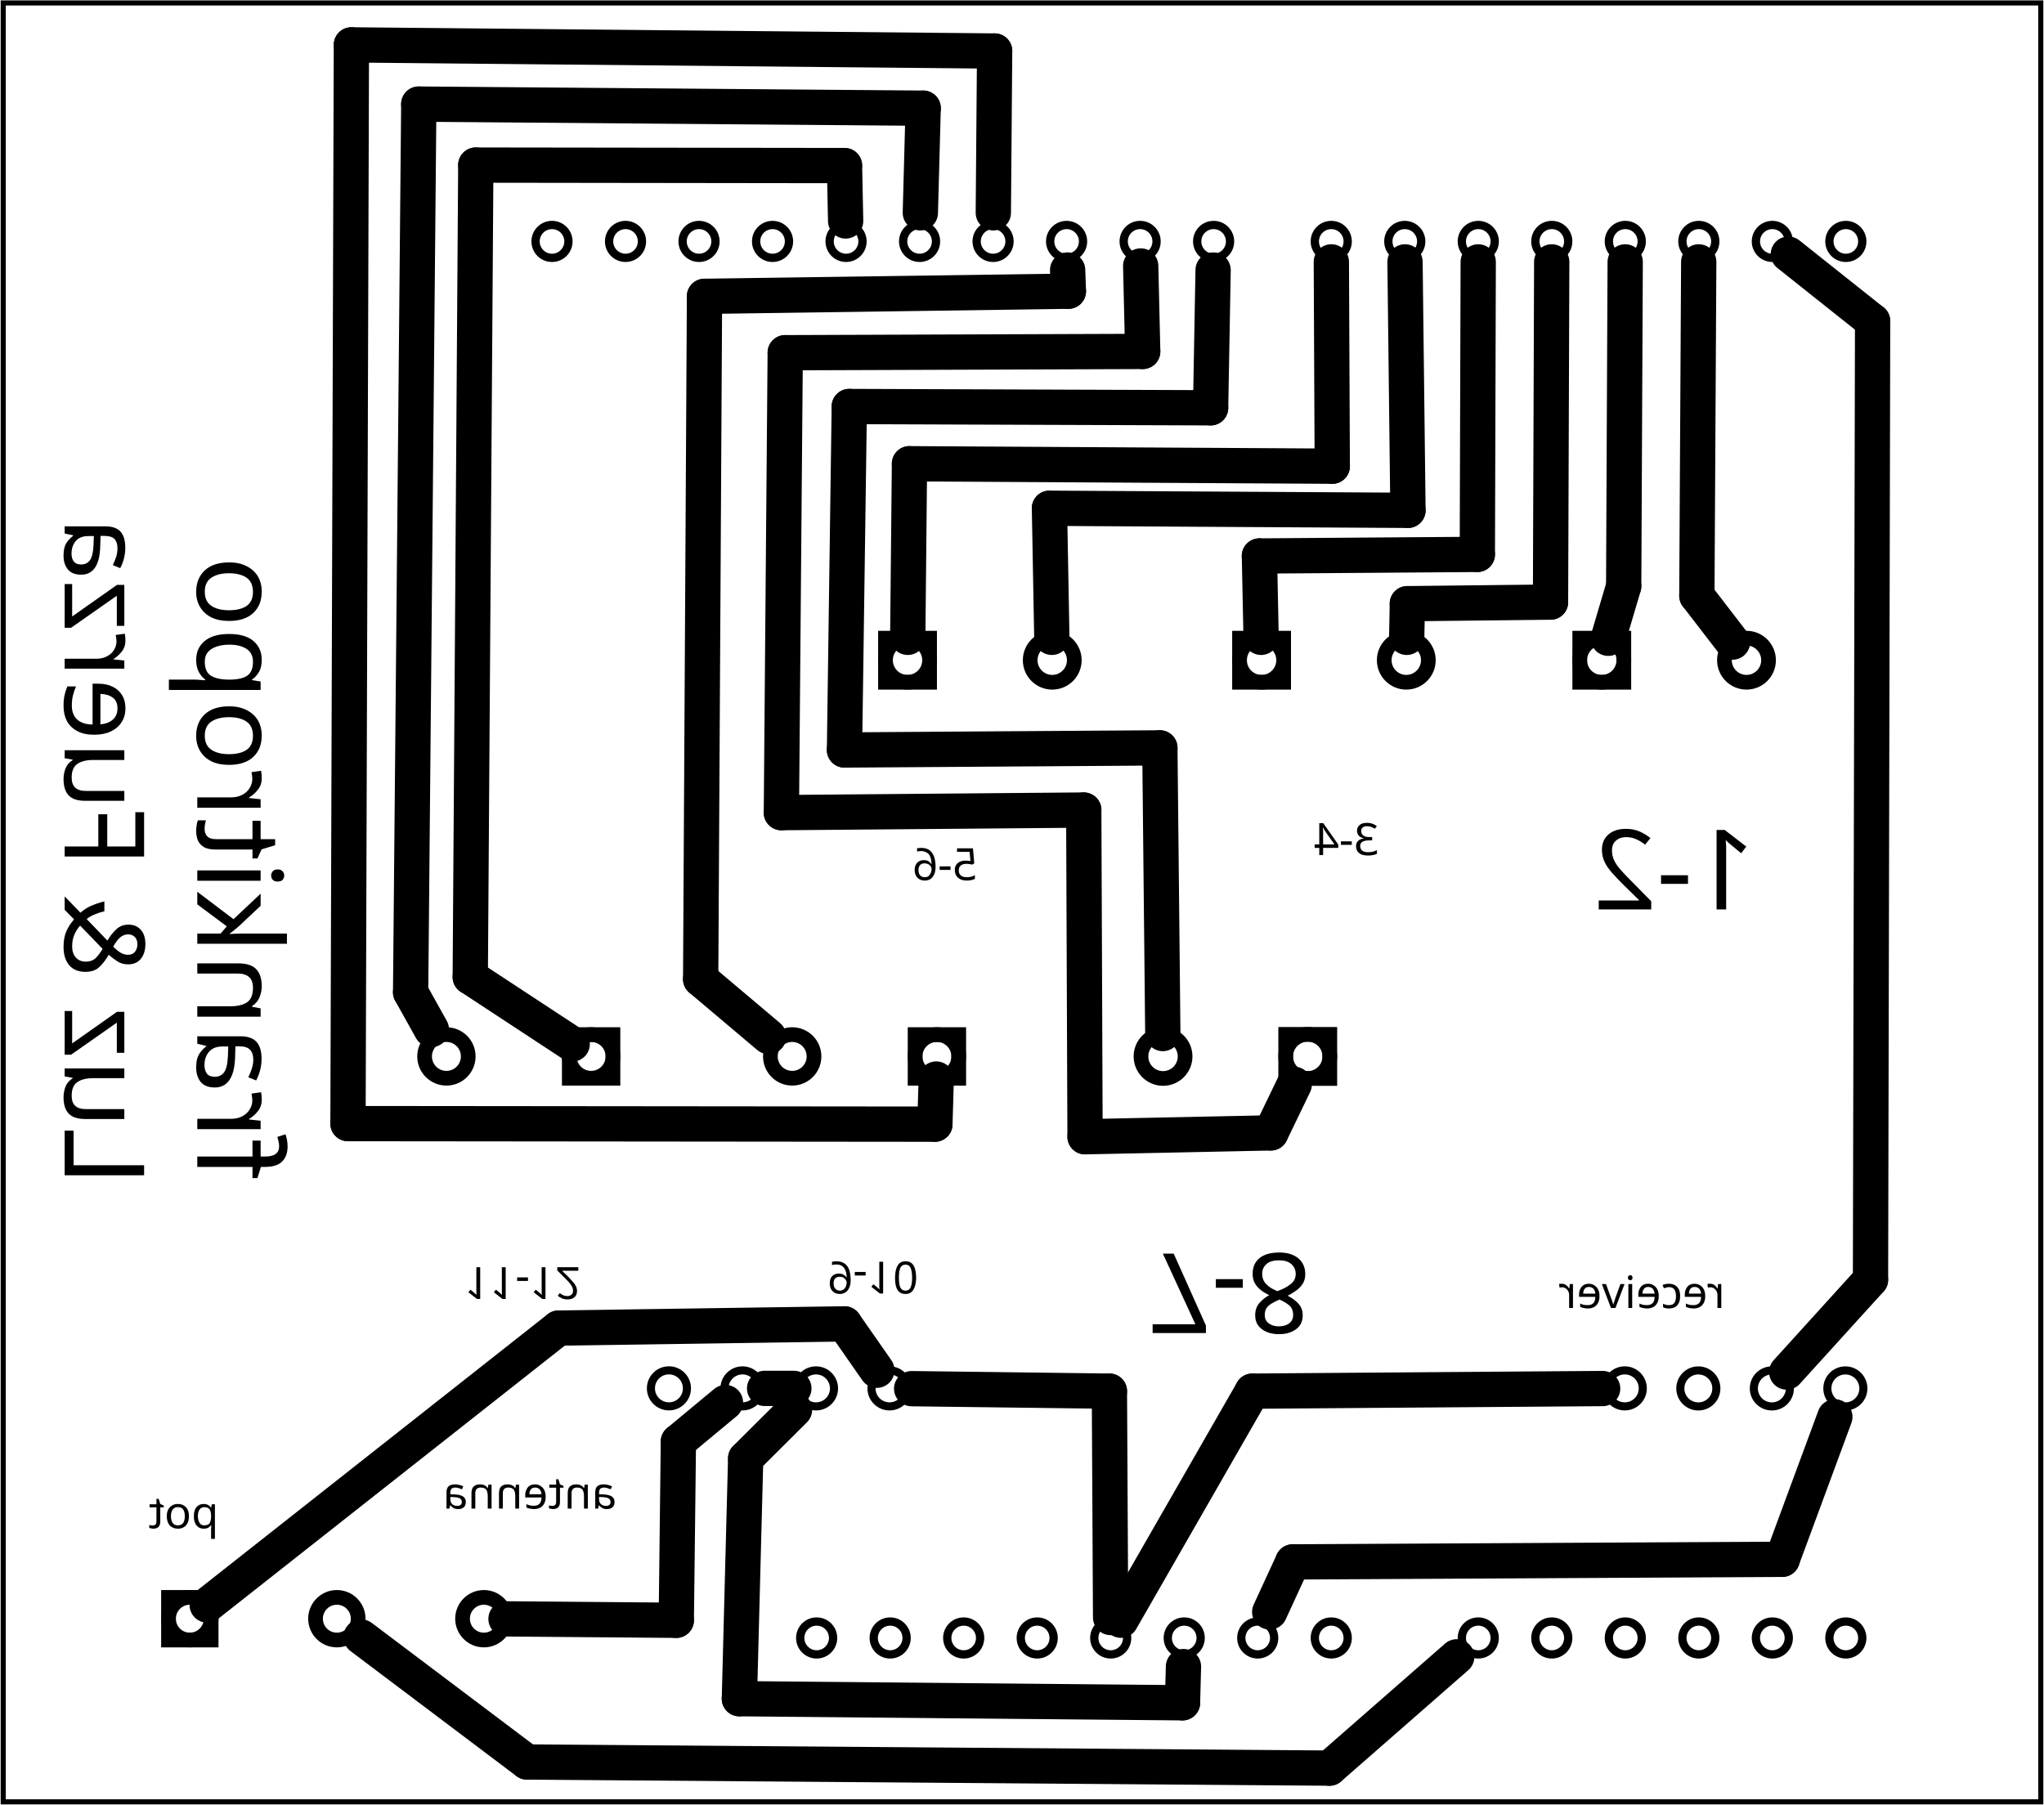
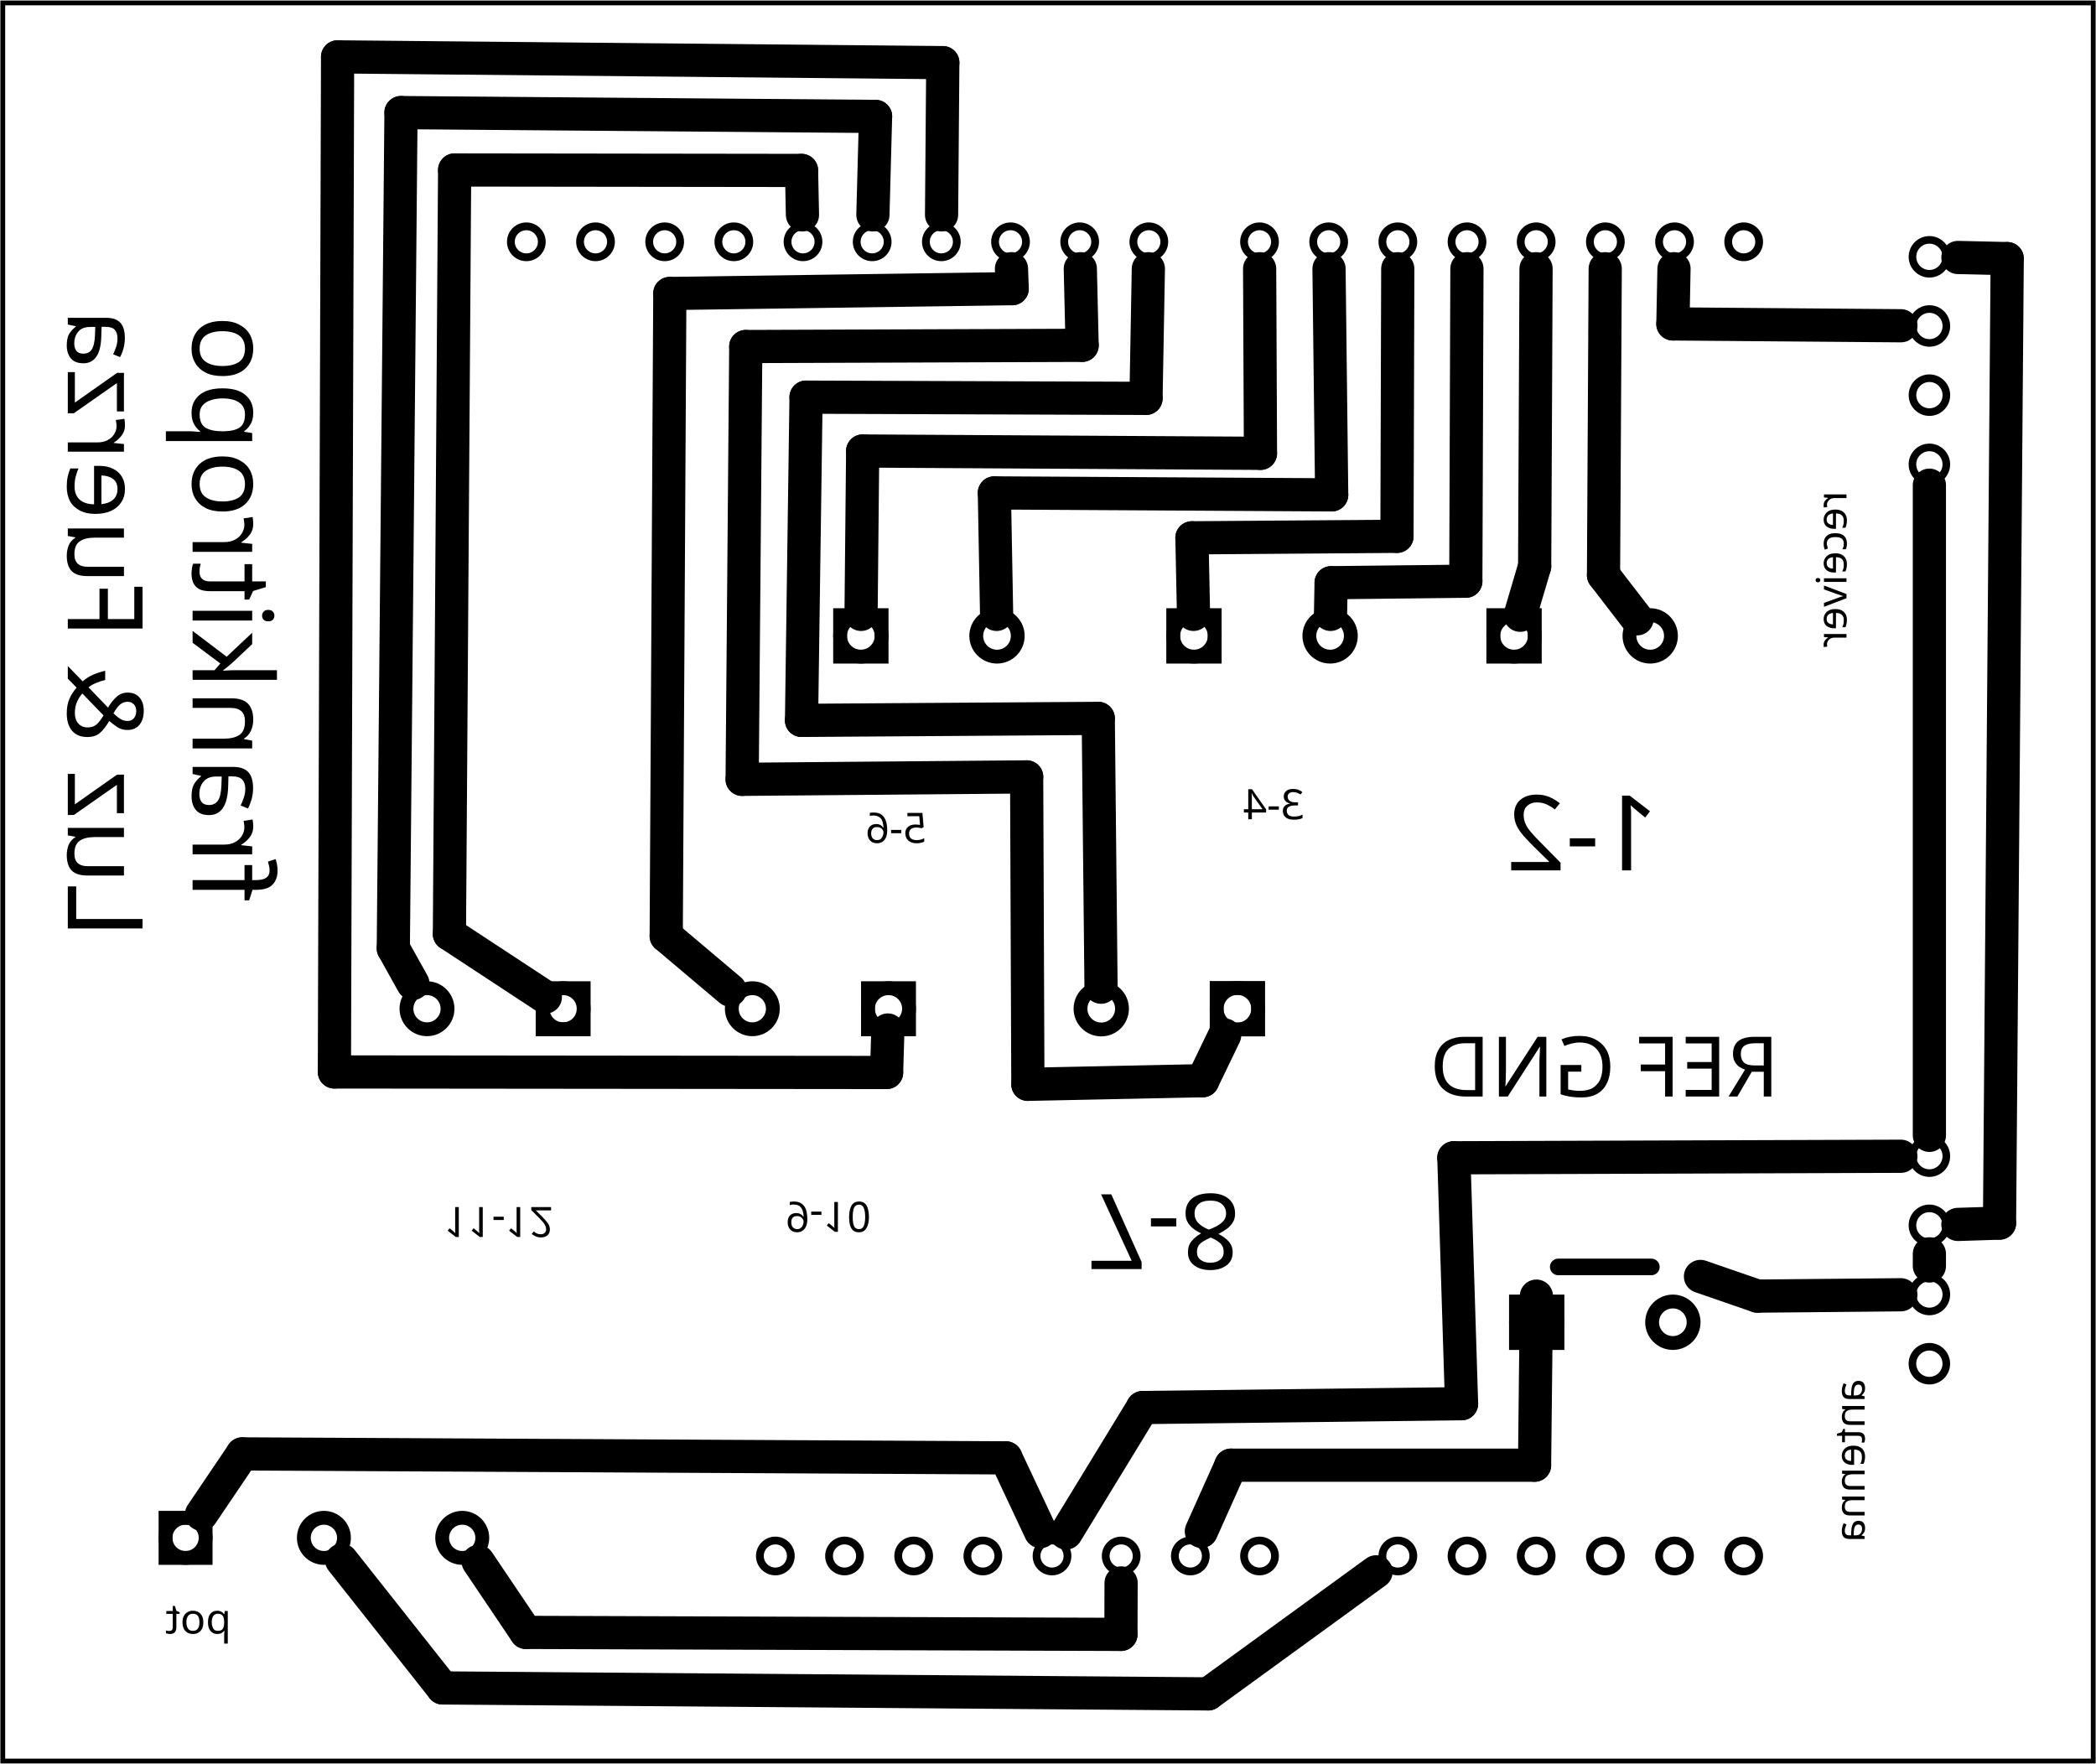
- <svg xmlns="http://www.w3.org/2000/svg" width="2.78in" x="0in" version="1.2" y="0in" height="2.455in" viewBox="0 0 200.138 176.789" baseProfile="tiny">
+ <svg xmlns="http://www.w3.org/2000/svg" width="3.03in" x="0in" version="1.2" y="0in" height="2.55in" viewBox="0 0 218.185 183.588" baseProfile="tiny">
  <g partID="175460">
    <g id="board">
-       <rect width="199.562" x="0.288" y="0.288" fill="none" height="176.213" stroke="black" fill-opacity="0.5" id="boardoutline" stroke-width="0.5" />
+       <rect width="217.609" x="0.288" y="0.288" fill="none" height="183.012" stroke="black" fill-opacity="0.5" id="boardoutline" stroke-width="0.5" />
    </g>
  </g>
  <g partID="94630">
-     <g transform="translate(184.671,139.964)">
-       <g transform="matrix(-1,0,0,-1,0,0)">
+     <g transform="translate(204.805,22.757)">
+       <g transform="matrix(0,1,-1,0,0,0)">
        <g transform="matrix(0, -1, 1, 0, 0, 7.92)">
          <g id="copper0">
            <g gorn="0.6.0.0">
              <g gorn="0.6.0.0.0" id="copper1">
                <circle fill="none" cx="3.96" gorn="0.6.0.0.0.0" cy="3.96" stroke="black" r="1.764" id="connector0pin" stroke-width="0.792" />
                <circle fill="none" cx="3.96" gorn="0.6.0.0.0.1" cy="11.16" stroke="black" r="1.764" id="connector1pin" stroke-width="0.792" />
                <circle fill="none" cx="3.96" gorn="0.6.0.0.0.2" cy="18.36" stroke="black" r="1.764" id="connector2pin" stroke-width="0.792" />
                <g transform="matrix(1, 0, 0, 1, -0.00392136, 7.20444)">
                  <g>
                    <g>
                      <circle fill="none" cx="3.96" gorn="0.6.0.0.0.3.0.0" cy="18.36" stroke="black" r="1.764" id="connector4pin" stroke-width="0.792" />
                    </g>
                  </g>
                </g>
                <g transform="matrix(1, 0, 0, 1, -0.00323675, 93.6177)">
                  <g>
                    <g>
                      <circle fill="none" cx="3.96" gorn="0.6.0.0.0.4.0.0" cy="3.96" stroke="black" r="1.764" id="connector5pin" stroke-width="0.792" />
                    </g>
                  </g>
                </g>
                <g transform="matrix(1, 0, 0, 1, -0.00323675, 93.6177)">
                  <g>
                    <g>
                      <circle fill="none" cx="3.96" gorn="0.6.0.0.0.5.0.0" cy="11.16" stroke="black" r="1.764" id="connector6pin" stroke-width="0.792" />
                    </g>
                  </g>
                </g>
                <g transform="matrix(1, 0, 0, 1, -0.00323675, 93.6177)">
                  <g>
                    <g>
                      <circle fill="none" cx="3.96" gorn="0.6.0.0.0.6.0.0" cy="18.36" stroke="black" r="1.764" id="connector7pin" stroke-width="0.792" />
                    </g>
                  </g>
                </g>
                <g transform="matrix(1, 0, 0, 1, -0.00715812, 100.822)">
                  <g>
                    <g>
                      <circle fill="none" cx="3.96" gorn="0.6.0.0.0.7.0.0" cy="18.36" stroke="black" r="1.764" id="connector8pin" stroke-width="0.792" />
                    </g>
                  </g>
                </g>
              </g>
            </g>
          </g>
        </g>
      </g>
    </g>
  </g>
  <g partID="94780">
-     <g transform="translate(0.57352,16.448)">
+     <g transform="translate(1.32646,17.9539)">
      <g id="copper0">
        <circle fill="none" cx="151.384" cy="144" stroke="black" id="connector1pad" r="1.61" stroke-width="0.811" />
        <circle fill="none" cx="158.583" cy="144" stroke="black" id="connector2pad" r="1.61" stroke-width="0.811" />
        <circle fill="none" cx="165.786" cy="144" stroke="black" id="connector3pad" r="1.61" stroke-width="0.811" />
        <circle fill="none" cx="172.985" cy="144" stroke="black" id="connector4pad" r="1.61" stroke-width="0.811" />
        <circle fill="none" cx="180.184" cy="144" stroke="black" id="connector5pad" r="1.61" stroke-width="0.811" />
        <circle fill="none" cx="118.263" cy="7.2" stroke="black" id="connector51pad" r="1.61" stroke-width="0.811" />
        <circle fill="none" cx="111.065" cy="7.2" stroke="black" id="connector52pad" r="1.61" stroke-width="0.811" />
        <circle fill="none" cx="103.864" cy="7.2" stroke="black" id="connector53pad" r="1.61" stroke-width="0.811" />
        <circle fill="none" cx="96.664" cy="7.2" stroke="black" id="connector54pad" r="1.61" stroke-width="0.811" />
        <circle fill="none" cx="89.464" cy="7.2" stroke="black" id="connector55pad" r="1.61" stroke-width="0.811" />
        <circle fill="none" cx="82.264" cy="7.2" stroke="black" id="connector56pad" r="1.61" stroke-width="0.811" />
        <circle fill="none" cx="75.064" cy="7.2" stroke="black" id="connector57pad" r="1.61" stroke-width="0.811" />
        <circle fill="none" cx="67.864" cy="7.2" stroke="black" id="connector58pad" r="1.61" stroke-width="0.811" />
        <circle fill="none" cx="60.664" cy="7.2" stroke="black" id="connector59pad" r="1.61" stroke-width="0.811" />
        <circle fill="none" cx="53.463" cy="7.2" stroke="black" id="connector60pad" r="1.61" stroke-width="0.811" />
        <circle fill="none" cx="180.184" cy="7.2" stroke="black" id="connector61pad" r="1.61" stroke-width="0.811" />
        <circle fill="none" cx="172.985" cy="7.2" stroke="black" id="connector62pad" r="1.61" stroke-width="0.811" />
        <circle fill="none" cx="165.786" cy="7.2" stroke="black" id="connector63pad" r="1.61" stroke-width="0.811" />
        <circle fill="none" cx="158.583" cy="7.2" stroke="black" id="connector64pad" r="1.61" stroke-width="0.811" />
        <circle fill="none" cx="151.384" cy="7.2" stroke="black" id="connector65pad" r="1.61" stroke-width="0.811" />
        <circle fill="none" cx="144.184" cy="7.2" stroke="black" id="connector66pad" r="1.61" stroke-width="0.811" />
        <circle fill="none" cx="136.985" cy="7.2" stroke="black" id="connector67pad" r="1.61" stroke-width="0.811" />
        <circle fill="none" cx="129.784" cy="7.2" stroke="black" id="connector68pad" r="1.61" stroke-width="0.811" />
        <circle fill="none" cx="86.584" cy="144" stroke="black" id="connector84pad" r="1.61" stroke-width="0.811" />
        <circle fill="none" cx="79.384" cy="144" stroke="black" id="connector91pin" r="1.61" stroke-width="0.811" />
        <circle fill="none" cx="93.784" cy="144" stroke="black" id="connector85pad" r="1.61" stroke-width="0.811" />
        <circle fill="none" cx="100.985" cy="144" stroke="black" id="connector86pad" r="1.61" stroke-width="0.811" />
        <circle fill="none" cx="108.184" cy="144" stroke="black" id="connector87pad" r="1.61" stroke-width="0.811" />
        <circle fill="none" cx="115.384" cy="144" stroke="black" id="connector88pad" r="1.61" stroke-width="0.811" />
        <circle fill="none" cx="122.583" cy="144" stroke="black" id="connector89pad" r="1.61" stroke-width="0.811" />
        <circle fill="none" cx="129.784" cy="144" stroke="black" id="connector90pad" r="1.61" stroke-width="0.811" />
        <circle fill="none" cx="144.184" cy="144" stroke="black" id="connector0pad" r="1.61" stroke-width="0.811" />
      </g>
    </g>
  </g>
  <g partID="143340">
-     <g transform="translate(66.7554,89.0821)">
+     <g transform="translate(67.5084,90.588)">
      <g transform="matrix(0,1,-1,0,0,0)">
        <g id="copper0">
          <rect width="4.275" x="12.263" y="6.749" fill="none" height="4.275" stroke="black" id="square" stroke-width="1.44" />
          <circle fill="none" cx="14.4" cy="8.887" stroke="black" id="connector0pin" r="2.137" stroke-width="1.44" />
          <circle fill="none" cx="14.4" cy="23.06" stroke="black" id="connector1pin" r="2.137" stroke-width="1.44" />
        </g>
      </g>
    </g>
  </g>
  <g partID="144930">
-     <g transform="translate(100.622,89.082)">
+     <g transform="translate(101.375,90.5879)">
      <g transform="matrix(0,1,-1,0,0,0)">
        <g id="copper0">
          <rect width="4.275" x="12.263" y="6.749" fill="none" height="4.275" stroke="black" id="square" stroke-width="1.44" />
          <circle fill="none" cx="14.4" cy="8.887" stroke="black" id="connector0pin" r="2.137" stroke-width="1.44" />
          <circle fill="none" cx="14.4" cy="23.06" stroke="black" id="connector1pin" r="2.137" stroke-width="1.44" />
        </g>
      </g>
    </g>
  </g>
  <g partID="145270">
-     <g transform="translate(136.943,89.082)">
+     <g transform="translate(137.696,90.5879)">
      <g transform="matrix(0,1,-1,0,0,0)">
        <g id="copper0">
          <rect width="4.32" x="12.24" y="6.727" fill="none" height="4.32" stroke="black" id="square" stroke-width="1.44" />
          <circle fill="none" cx="14.4" cy="8.887" stroke="black" id="connector0pin" r="2.16" stroke-width="1.44" />
          <circle fill="none" cx="14.4" cy="23.06" stroke="black" id="connector1pin" r="2.16" stroke-width="1.44" />
        </g>
      </g>
    </g>
  </g>
  <g partID="145450">
-     <g transform="translate(79.9711,79.0708)">
+     <g transform="translate(80.7241,80.5767)">
      <g transform="matrix(0,-1,1,0,0,0)">
        <g id="copper0">
          <rect width="4.32" x="12.24" y="6.727" fill="none" height="4.32" stroke="black" id="square" stroke-width="1.44" />
          <circle fill="none" cx="14.4" cy="8.887" stroke="black" id="connector0pin" r="2.16" stroke-width="1.44" />
          <circle fill="none" cx="14.4" cy="23.06" stroke="black" id="connector1pin" r="2.16" stroke-width="1.44" />
        </g>
      </g>
    </g>
  </g>
  <g partID="145550">
-     <g transform="translate(114.647,79.0708)">
+     <g transform="translate(115.399,80.5767)">
      <g transform="matrix(0,-1,1,0,0,0)">
        <g id="copper0">
          <rect width="4.32" x="12.24" y="6.727" fill="none" height="4.32" stroke="black" id="square" stroke-width="1.44" />
          <circle fill="none" cx="14.4" cy="8.887" stroke="black" id="connector0pin" r="2.16" stroke-width="1.44" />
          <circle fill="none" cx="14.4" cy="23.06" stroke="black" id="connector1pin" r="2.16" stroke-width="1.44" />
        </g>
      </g>
    </g>
  </g>
  <g partID="145690">
-     <g transform="translate(147.967,79.0708)">
+     <g transform="translate(148.72,80.5767)">
      <g transform="matrix(0,-1,1,0,0,0)">
        <g id="copper0">
          <rect width="4.32" x="12.24" y="6.727" fill="none" height="4.32" stroke="black" id="square" stroke-width="1.44" />
          <circle fill="none" cx="14.4" cy="8.887" stroke="black" id="connector0pin" r="2.16" stroke-width="1.44" />
          <circle fill="none" cx="14.4" cy="23.06" stroke="black" id="connector1pin" r="2.16" stroke-width="1.44" />
        </g>
      </g>
    </g>
  </g>
  <g partID="97870">
-     <g transform="translate(13.5241,163.601)">
+     <g transform="translate(14.277,165.107)">
      <g transform="matrix(0,-1,1,0,0,0)">
        <g id="copper0">
          <rect width="4.176" x="2.952" y="2.952" fill="none" height="4.176" stroke="black" id="square" stroke-width="1.44" />
          <circle fill="none" cx="5.04" cy="5.04" stroke="black" id="connector0pin" r="2.088" stroke-width="1.44" />
          <circle fill="none" cx="5.04" cy="19.44" stroke="black" id="connector1pin" r="2.088" stroke-width="1.44" />
          <circle fill="none" cx="5.04" cy="33.84" stroke="black" id="connector2pin" r="2.088" stroke-width="1.44" />
        </g>
      </g>
    </g>
  </g>
  <g partID="141370">
-     <g transform="translate(16.118,18.0174)">
+     <g transform="translate(16.8709,-0.476678)">
      <g transform="matrix(0,1,-1,0,0,0)">
        <g transform="matrix(-1, 0, 0, 1, 130.83, 0)">
          <g _flipped_="1" id="copper0">
            <text x="65.415" y="9.812" fill="black" font-family="OCRA" text-anchor="middle" id="label" xml:space="preserve" stroke-width="0" font-size="10.902">Luz &amp; Fuerza</text>
          </g>
        </g>
      </g>
    </g>
  </g>
  <g partID="141390">
-     <g transform="translate(29.6977,21.46)">
+     <g transform="translate(30.4506,-0.234118)">
      <g transform="matrix(0,1,-1,0,0,0)">
        <g transform="matrix(-1, 0, 0, 1, 127.123, 0)">
          <g _flipped_="1" id="copper0">
            <text x="63.562" y="10.401" fill="black" font-family="OCRA" text-anchor="middle" id="label" xml:space="preserve" stroke-width="0" font-size="11.557">frankitropo</text>
          </g>
        </g>
      </g>
    </g>
  </g>
+   <g partID="348360">
+     <g transform="translate(136.494,106.277)">
+       <g transform="matrix(1,0,0,1,0,0)">
+         <g transform="matrix(-1, 0, 0, 1, 61.0539, 0)">
+           <g _flipped_="1" id="copper0">
+             <text x="30.527" y="7.85" fill="black" font-family="OCRA" text-anchor="middle" id="label" xml:space="preserve" stroke-width="0" font-size="8.722">REF GND</text>
+           </g>
+         </g>
+       </g>
+     </g>
+   </g>
  <g partID="142220">
-     <g transform="translate(11.4078,145.775)">
+     <g transform="translate(14.0962,166.107)">
      <g transform="matrix(-1, 0, 0, 1, 13.083, 0)">
        <g _flipped_="1" id="copper0">
          <text x="6.541" y="3.925" fill="black" font-family="OCRA" text-anchor="middle" id="label" xml:space="preserve" stroke-width="0" font-size="4.361">pot</text>
        </g>
      </g>
    </g>
  </g>
  <g partID="142200">
-     <g transform="translate(36.5954,143.855)">
-       <g transform="matrix(-1, 0, 0, 1, 30.527, 0)">
-         <g _flipped_="1" id="copper0">
-           <text x="15.264" y="3.925" fill="black" font-family="OCRA" text-anchor="middle" id="label" xml:space="preserve" stroke-width="0" font-size="4.361">antenna</text>
+     <g transform="translate(190.177,167.291)">
+       <g transform="matrix(0,-1,1,0,0,0)">
+         <g transform="matrix(-1, 0, 0, 1, 30.527, 0)">
+           <g _flipped_="1" id="copper0">
+             <text x="15.264" y="3.925" fill="black" font-family="OCRA" text-anchor="middle" id="label" xml:space="preserve" stroke-width="0" font-size="4.361">antenna</text>
+           </g>
        </g>
      </g>
    </g>
  </g>
  <g partID="142180">
-     <g transform="translate(143.327,124.204)">
-       <g transform="matrix(-1, 0, 0, 1, 34.888, 0)">
-         <g _flipped_="1" id="copper0">
-           <text x="17.444" y="3.925" fill="black" font-family="OCRA" text-anchor="middle" id="label" xml:space="preserve" stroke-width="0" font-size="4.361">receiver</text>
+     <g transform="translate(188.289,76.6853)">
+       <g transform="matrix(0,-1,1,0,0,0)">
+         <g transform="matrix(-1, 0, 0, 1, 34.888, 0)">
+           <g _flipped_="1" id="copper0">
+             <text x="17.444" y="3.925" fill="black" font-family="OCRA" text-anchor="middle" id="label" xml:space="preserve" stroke-width="0" font-size="4.361">receiver</text>
+           </g>
        </g>
      </g>
    </g>
  </g>
  <g partID="142130">
-     <g transform="translate(62.0506,128.053)">
+     <g transform="translate(62.8036,129.559)">
      <g transform="matrix(-1,0,0,-1,0,0)">
        <g transform="matrix(-1, 0, 0, 1, 21.805, 0)">
          <g _flipped_="1" id="copper0">
            <text x="10.902" y="3.925" fill="black" font-family="OCRA" text-anchor="middle" id="label" xml:space="preserve" stroke-width="0" font-size="4.361">11-12</text>
          </g>
        </g>
      </g>
    </g>
  </g>
  <g partID="142110">
-     <g transform="translate(94.1897,127.519)">
+     <g transform="translate(94.9427,129.025)">
      <g transform="matrix(-1,0,0,-1,0,0)">
        <g transform="matrix(-1, 0, 0, 1, 17.444, 0)">
          <g _flipped_="1" id="copper0">
            <text x="8.722" y="3.925" fill="black" font-family="OCRA" text-anchor="middle" id="label" xml:space="preserve" stroke-width="0" font-size="4.361">9-10</text>
          </g>
        </g>
      </g>
    </g>
  </g>
  <g partID="142090">
-     <g transform="translate(136.724,132.612)">
+     <g transform="translate(137.477,134.118)">
      <g transform="matrix(-1,0,0,-1,0,0)">
        <g transform="matrix(-1, 0, 0, 1, 32.7074, 0)">
          <g _flipped_="1" id="copper0">
            <text x="16.354" y="9.812" fill="black" font-family="OCRA" text-anchor="middle" id="label" xml:space="preserve" stroke-width="0" font-size="10.902">7-8</text>
          </g>
        </g>
      </g>
    </g>
  </g>
  <g partID="142070">
-     <g transform="translate(85.997,82.2884)">
+     <g transform="translate(86.75,83.7943)">
      <g transform="matrix(-1, 0, 0, 1, 13.083, 0)">
        <g _flipped_="1" id="copper0">
          <text x="6.541" y="3.925" fill="black" font-family="OCRA" text-anchor="middle" id="label" xml:space="preserve" stroke-width="0" font-size="4.361">5-6</text>
        </g>
      </g>
    </g>
  </g>
  <g partID="142050">
-     <g transform="translate(125.297,79.8368)">
+     <g transform="translate(126.05,81.3427)">
      <g transform="matrix(-1, 0, 0, 1, 13.083, 0)">
        <g _flipped_="1" id="copper0">
          <text x="6.541" y="3.925" fill="black" font-family="OCRA" text-anchor="middle" id="label" xml:space="preserve" stroke-width="0" font-size="4.361">3-4</text>
        </g>
      </g>
    </g>
  </g>
  <g partID="325100">
-     <g transform="translate(147.629,79.2688)">
+     <g transform="translate(148.382,80.7747)">
      <g transform="matrix(-1, 0, 0, 1, 32.7074, 0)">
        <g _flipped_="1" id="copper0">
          <text x="16.354" y="9.812" fill="black" font-family="OCRA" text-anchor="middle" id="label" xml:space="preserve" stroke-width="0" font-size="10.902">1-2</text>
        </g>
      </g>
    </g>
  </g>
-   <g partID="284750">
-     <line stroke="black" stroke-linecap="round" y1="31.458" x1="183.378" y2="24.896" stroke-width="3.456" x2="175.127" />
-   </g>
-   <g partID="284690">
-     <line stroke="black" stroke-linecap="round" y1="125.357" x1="183.173" y2="31.457" stroke-width="3.456" x2="183.379" />
+   <g partID="345900">
+     <g transform="translate(151.079,152.024)">
+       <g transform="matrix(0,-1,1,0,0,0)">
+         <g id="copper0">
+           <rect width="4.32" x="12.24" y="6.727" fill="none" height="4.32" stroke="black" id="square" stroke-width="1.44" />
+           <circle fill="none" cx="14.4" cy="8.887" stroke="black" id="connector0pin" r="2.16" stroke-width="1.44" />
+           <circle fill="none" cx="14.4" cy="23.06" stroke="black" id="connector1pin" r="2.16" stroke-width="1.44" />
+         </g>
+       </g>
+     </g>
  </g>
  <g partID="284600">
-     <line stroke="black" stroke-linecap="round" y1="25.652" x1="166.349" y2="58.356" stroke-width="3.456" x2="166.166" />
+     <line stroke="black" stroke-linecap="round" y1="27.958" x1="167.097" y2="59.862" stroke-width="3.456" x2="166.919" />
  </g>
  <g partID="284590">
-     <line stroke="black" stroke-linecap="round" y1="58.356" x1="166.166" y2="62.895" stroke-width="3.456" x2="169.661" />
+     <line stroke="black" stroke-linecap="round" y1="59.862" x1="166.919" y2="64.401" stroke-width="3.456" x2="170.413" />
  </g>
  <g partID="285970">
-     <line stroke="black" stroke-linecap="round" y1="73.259" x1="113.572" y2="101.242" stroke-width="3.456" x2="113.86" />
+     <line stroke="black" stroke-linecap="round" y1="74.765" x1="114.325" y2="102.748" stroke-width="3.456" x2="114.613" />
  </g>
  <g partID="285920">
-     <line stroke="black" stroke-linecap="round" y1="39.82" x1="83.154" y2="73.466" stroke-width="3.456" x2="82.684" />
+     <line stroke="black" stroke-linecap="round" y1="41.326" x1="83.906" y2="74.972" stroke-width="3.456" x2="83.436" />
  </g>
  <g partID="285630">
-     <line stroke="black" stroke-linecap="round" y1="73.466" x1="82.684" y2="73.259" stroke-width="3.456" x2="113.572" />
+     <line stroke="black" stroke-linecap="round" y1="74.972" x1="83.436" y2="74.765" stroke-width="3.456" x2="114.325" />
  </g>
  <g partID="285450">
-     <line stroke="black" stroke-linecap="round" y1="26.452" x1="118.786" y2="39.946" stroke-width="3.456" x2="118.542" />
+     <line stroke="black" stroke-linecap="round" y1="27.958" x1="119.539" y2="41.452" stroke-width="3.456" x2="119.295" />
  </g>
  <g partID="285440">
-     <line stroke="black" stroke-linecap="round" y1="39.946" x1="118.542" y2="39.82" stroke-width="3.456" x2="83.154" />
+     <line stroke="black" stroke-linecap="round" y1="41.452" x1="119.295" y2="41.326" stroke-width="3.456" x2="83.906" />
  </g>
  <g partID="285370">
-     <line stroke="black" stroke-linecap="round" y1="45.426" x1="89.048" y2="62.431" stroke-width="3.456" x2="88.88" />
+     <line stroke="black" stroke-linecap="round" y1="46.931" x1="89.801" y2="63.937" stroke-width="3.456" x2="89.633" />
  </g>
  <g partID="285320">
-     <line stroke="black" stroke-linecap="round" y1="25.652" x1="130.367" y2="45.666" stroke-width="3.456" x2="130.457" />
+     <line stroke="black" stroke-linecap="round" y1="27.958" x1="131.123" y2="47.172" stroke-width="3.456" x2="131.21" />
  </g>
  <g partID="285310">
-     <line stroke="black" stroke-linecap="round" y1="45.666" x1="130.457" y2="45.426" stroke-width="3.456" x2="89.048" />
+     <line stroke="black" stroke-linecap="round" y1="47.172" x1="131.21" y2="46.931" stroke-width="3.456" x2="89.801" />
  </g>
  <g partID="285240">
-     <line stroke="black" stroke-linecap="round" y1="49.787" x1="102.758" y2="49.99" stroke-width="3.456" x2="137.87" />
+     <line stroke="black" stroke-linecap="round" y1="51.293" x1="103.511" y2="51.496" stroke-width="3.456" x2="138.623" />
  </g>
  <g partID="285190">
-     <line stroke="black" stroke-linecap="round" y1="49.99" x1="137.87" y2="25.652" stroke-width="3.456" x2="137.582" />
+     <line stroke="black" stroke-linecap="round" y1="51.496" x1="138.623" y2="27.958" stroke-width="3.456" x2="138.345" />
  </g>
  <g partID="285150">
-     <line stroke="black" stroke-linecap="round" y1="62.431" x1="102.99" y2="49.787" stroke-width="3.456" x2="102.758" />
+     <line stroke="black" stroke-linecap="round" y1="63.937" x1="103.743" y2="51.293" stroke-width="3.456" x2="103.511" />
  </g>
  <g partID="285100">
-     <line stroke="black" stroke-linecap="round" y1="54.462" x1="123.323" y2="54.306" stroke-width="3.456" x2="144.666" />
+     <line stroke="black" stroke-linecap="round" y1="55.968" x1="124.076" y2="55.812" stroke-width="3.456" x2="145.419" />
  </g>
  <g partID="285050">
-     <line stroke="black" stroke-linecap="round" y1="54.306" x1="144.666" y2="25.653" stroke-width="3.456" x2="144.752" />
+     <line stroke="black" stroke-linecap="round" y1="55.812" x1="145.419" y2="27.958" stroke-width="3.456" x2="145.502" />
  </g>
  <g partID="285010">
-     <line stroke="black" stroke-linecap="round" y1="62.431" x1="123.487" y2="54.461" stroke-width="3.456" x2="123.323" />
+     <line stroke="black" stroke-linecap="round" y1="63.937" x1="124.24" y2="55.967" stroke-width="3.456" x2="124.076" />
  </g>
  <g partID="284960">
-     <line stroke="black" stroke-linecap="round" y1="59.135" x1="137.811" y2="62.431" stroke-width="3.456" x2="137.749" />
+     <line stroke="black" stroke-linecap="round" y1="60.641" x1="138.564" y2="63.937" stroke-width="3.456" x2="138.502" />
  </g>
  <g partID="284910">
-     <line stroke="black" stroke-linecap="round" y1="25.652" x1="151.951" y2="58.979" stroke-width="3.456" x2="151.833" />
+     <line stroke="black" stroke-linecap="round" y1="27.958" x1="152.701" y2="60.485" stroke-width="3.456" x2="152.586" />
  </g>
  <g partID="284900">
-     <line stroke="black" stroke-linecap="round" y1="58.979" x1="151.833" y2="59.135" stroke-width="3.456" x2="137.811" />
+     <line stroke="black" stroke-linecap="round" y1="60.485" x1="152.586" y2="60.641" stroke-width="3.456" x2="138.564" />
  </g>
  <g partID="284830">
-     <line stroke="black" stroke-linecap="round" y1="57.422" x1="158.999" y2="25.653" stroke-width="3.456" x2="159.147" />
+     <line stroke="black" stroke-linecap="round" y1="58.927" x1="159.752" y2="27.958" stroke-width="3.456" x2="159.897" />
  </g>
  <g partID="284790">
-     <line stroke="black" stroke-linecap="round" y1="62.523" x1="157.49" y2="57.421" stroke-width="3.456" x2="158.999" />
-   </g>
-   <g partID="284700">
-     <line stroke="black" stroke-linecap="round" y1="134.399" x1="174.967" y2="125.357" stroke-width="3.456" x2="183.172" />
+     <line stroke="black" stroke-linecap="round" y1="64.028" x1="158.243" y2="58.927" stroke-width="3.456" x2="159.752" />
  </g>
  <g partID="287130">
-     <line stroke="black" stroke-linecap="round" y1="10.197" x1="40.989" y2="97.197" stroke-width="3.456" x2="40.189" />
+     <line stroke="black" stroke-linecap="round" y1="11.703" x1="41.742" y2="98.703" stroke-width="3.456" x2="40.942" />
  </g>
  <g partID="287000">
-     <line stroke="black" stroke-linecap="round" y1="97.197" x1="40.189" y2="100.847" stroke-width="3.456" x2="42.225" />
+     <line stroke="black" stroke-linecap="round" y1="98.703" x1="40.942" y2="102.353" stroke-width="3.456" x2="42.978" />
  </g>
  <g partID="286900">
-     <line stroke="black" stroke-linecap="round" y1="95.705" x1="46.03" y2="102.265" stroke-width="3.456" x2="56.016" />
+     <line stroke="black" stroke-linecap="round" y1="97.211" x1="46.783" y2="103.771" stroke-width="3.456" x2="56.769" />
  </g>
  <g partID="286850">
-     <line stroke="black" stroke-linecap="round" y1="16.172" x1="46.573" y2="95.705" stroke-width="3.456" x2="46.03" />
+     <line stroke="black" stroke-linecap="round" y1="17.678" x1="47.326" y2="97.211" stroke-width="3.456" x2="46.783" />
  </g>
  <g partID="286800">
-     <line stroke="black" stroke-linecap="round" y1="16.219" x1="82.684" y2="16.172" stroke-width="3.456" x2="46.573" />
+     <line stroke="black" stroke-linecap="round" y1="17.725" x1="83.436" y2="17.678" stroke-width="3.456" x2="47.326" />
  </g>
  <g partID="286680">
-     <line stroke="black" stroke-linecap="round" y1="110.063" x1="34.056" y2="110.119" stroke-width="3.456" x2="91.538" />
+     <line stroke="black" stroke-linecap="round" y1="111.569" x1="34.809" y2="111.625" stroke-width="3.456" x2="92.291" />
  </g>
  <g partID="286630">
-     <line stroke="black" stroke-linecap="round" y1="110.119" x1="91.538" y2="105.698" stroke-width="3.456" x2="91.669" />
+     <line stroke="black" stroke-linecap="round" y1="111.625" x1="92.291" y2="107.204" stroke-width="3.456" x2="92.422" />
  </g>
  <g partID="286580">
-     <line stroke="black" stroke-linecap="round" y1="4.997" x1="97.389" y2="4.397" stroke-width="3.456" x2="34.389" />
+     <line stroke="black" stroke-linecap="round" y1="6.503" x1="98.142" y2="5.903" stroke-width="3.456" x2="35.142" />
  </g>
  <g partID="286530">
-     <line stroke="black" stroke-linecap="round" y1="95.914" x1="68.597" y2="101.536" stroke-width="3.456" x2="75.256" />
+     <line stroke="black" stroke-linecap="round" y1="97.42" x1="69.35" y2="103.042" stroke-width="3.456" x2="76.009" />
  </g>
  <g partID="286480">
-     <line stroke="black" stroke-linecap="round" y1="29.028" x1="68.973" y2="95.914" stroke-width="3.456" x2="68.597" />
+     <line stroke="black" stroke-linecap="round" y1="30.534" x1="69.726" y2="97.42" stroke-width="3.456" x2="69.35" />
  </g>
  <g partID="286380">
-     <line stroke="black" stroke-linecap="round" y1="26.451" x1="104.538" y2="28.526" stroke-width="3.456" x2="104.612" />
+     <line stroke="black" stroke-linecap="round" y1="27.956" x1="105.291" y2="30.032" stroke-width="3.456" x2="105.365" />
  </g>
  <g partID="286370">
-     <line stroke="black" stroke-linecap="round" y1="28.526" x1="104.612" y2="29.028" stroke-width="3.456" x2="68.973" />
+     <line stroke="black" stroke-linecap="round" y1="30.032" x1="105.365" y2="30.534" stroke-width="3.456" x2="69.726" />
  </g>
  <g partID="286300">
-     <line stroke="black" stroke-linecap="round" y1="110.973" x1="124.44" y2="106.22" stroke-width="3.456" x2="126.735" />
+     <line stroke="black" stroke-linecap="round" y1="112.479" x1="125.193" y2="107.726" stroke-width="3.456" x2="127.487" />
  </g>
  <g partID="286250">
-     <line stroke="black" stroke-linecap="round" y1="111.35" x1="106.244" y2="110.973" stroke-width="3.456" x2="124.44" />
+     <line stroke="black" stroke-linecap="round" y1="112.856" x1="106.997" y2="112.479" stroke-width="3.456" x2="125.193" />
  </g>
  <g partID="286200">
-     <line stroke="black" stroke-linecap="round" y1="79.35" x1="106.118" y2="111.35" stroke-width="3.456" x2="106.244" />
+     <line stroke="black" stroke-linecap="round" y1="80.856" x1="106.871" y2="112.856" stroke-width="3.456" x2="106.997" />
  </g>
  <g partID="286150">
-     <line stroke="black" stroke-linecap="round" y1="79.601" x1="76.503" y2="79.35" stroke-width="3.456" x2="106.118" />
+     <line stroke="black" stroke-linecap="round" y1="81.107" x1="77.255" y2="80.856" stroke-width="3.456" x2="106.871" />
  </g>
  <g partID="286100">
-     <line stroke="black" stroke-linecap="round" y1="34.55" x1="76.879" y2="79.601" stroke-width="3.456" x2="76.503" />
+     <line stroke="black" stroke-linecap="round" y1="36.056" x1="77.632" y2="81.107" stroke-width="3.456" x2="77.255" />
  </g>
  <g partID="286050">
-     <line stroke="black" stroke-linecap="round" y1="26.052" x1="111.695" y2="34.424" stroke-width="3.456" x2="111.891" />
+     <line stroke="black" stroke-linecap="round" y1="27.957" x1="112.457" y2="35.93" stroke-width="3.456" x2="112.644" />
  </g>
  <g partID="286040">
-     <line stroke="black" stroke-linecap="round" y1="34.424" x1="111.891" y2="34.55" stroke-width="3.456" x2="76.879" />
+     <line stroke="black" stroke-linecap="round" y1="35.93" x1="112.644" y2="36.056" stroke-width="3.456" x2="77.632" />
  </g>
  <g partID="285850">
-     <line stroke="black" stroke-linecap="round" y1="20.845" x1="90.113" y2="10.597" stroke-width="3.456" x2="90.389" />
+     <line stroke="black" stroke-linecap="round" y1="22.351" x1="90.866" y2="12.103" stroke-width="3.456" x2="91.142" />
  </g>
  <g partID="285840">
-     <line stroke="black" stroke-linecap="round" y1="10.597" x1="90.389" y2="10.197" stroke-width="3.456" x2="40.989" />
+     <line stroke="black" stroke-linecap="round" y1="12.103" x1="91.142" y2="11.703" stroke-width="3.456" x2="41.742" />
  </g>
  <g partID="285700">
-     <line stroke="black" stroke-linecap="round" y1="21.644" x1="82.796" y2="16.219" stroke-width="3.456" x2="82.684" />
+     <line stroke="black" stroke-linecap="round" y1="22.35" x1="83.532" y2="17.725" stroke-width="3.456" x2="83.436" />
  </g>
  <g partID="285580">
-     <line stroke="black" stroke-linecap="round" y1="20.844" x1="97.26" y2="4.997" stroke-width="3.456" x2="97.389" />
+     <line stroke="black" stroke-linecap="round" y1="22.35" x1="98.013" y2="6.503" stroke-width="3.456" x2="98.142" />
  </g>
  <g partID="285570">
-     <line stroke="black" stroke-linecap="round" y1="4.397" x1="34.389" y2="110.063" stroke-width="3.456" x2="34.056" />
-   </g>
-   <g partID="289650">
-     <line stroke="black" stroke-linecap="round" y1="136.271" x1="122.632" y2="136.016" stroke-width="3.456" x2="156.938" />
-   </g>
-   <g partID="289570">
-     <line stroke="black" stroke-linecap="round" y1="158.71" x1="109.755" y2="136.271" stroke-width="3.456" x2="122.632" />
-   </g>
-   <g partID="289420">
-     <line stroke="black" stroke-linecap="round" y1="130.094" x1="54.678" y2="157.219" stroke-width="3.456" x2="20.267" />
-   </g>
-   <g partID="289310">
-     <line stroke="black" stroke-linecap="round" y1="129.682" x1="82.684" y2="130.093" stroke-width="3.456" x2="54.678" />
-   </g>
-   <g partID="289080">
-     <line stroke="black" stroke-linecap="round" y1="158.716" x1="66.21" y2="158.578" stroke-width="3.456" x2="49.532" />
-   </g>
-   <g partID="288950">
-     <line stroke="black" stroke-linecap="round" y1="141.213" x1="66.416" y2="158.716" stroke-width="3.456" x2="66.21" />
-   </g>
-   <g partID="288830">
-     <line stroke="black" stroke-linecap="round" y1="137.386" x1="71.025" y2="141.213" stroke-width="3.456" x2="66.416" />
+     <line stroke="black" stroke-linecap="round" y1="5.903" x1="35.142" y2="111.569" stroke-width="3.456" x2="34.809" />
  </g>
  <g partID="288670">
-     <line stroke="black" stroke-linecap="round" y1="136.001" x1="77.725" y2="136.001" stroke-width="3.456" x2="74.861" />
-   </g>
-   <g partID="288320">
-     <line stroke="black" stroke-linecap="round" y1="142.861" x1="73.005" y2="166.397" stroke-width="3.456" x2="72.389" />
-   </g>
-   <g partID="287990">
-     <line stroke="black" stroke-linecap="round" y1="166.397" x1="72.389" y2="166.797" stroke-width="3.456" x2="115.789" />
-   </g>
-   <g partID="287770">
-     <line stroke="black" stroke-linecap="round" y1="166.797" x1="115.789" y2="163.251" stroke-width="3.456" x2="115.883" />
-   </g>
-   <g partID="287610">
-     <line stroke="black" stroke-linecap="round" y1="138.095" x1="77.79" y2="142.861" stroke-width="3.456" x2="73.005" />
-   </g>
-   <g partID="287500">
-     <line stroke="black" stroke-linecap="round" y1="158.444" x1="108.747" y2="136.271" stroke-width="3.456" x2="108.63" />
-   </g>
-   <g partID="287490">
-     <line stroke="black" stroke-linecap="round" y1="136.271" x1="108.63" y2="136.028" stroke-width="3.456" x2="89.261" />
-   </g>
-   <g partID="287330">
-     <line stroke="black" stroke-linecap="round" y1="134.223" x1="85.852" y2="129.682" stroke-width="3.456" x2="82.684" />
-   </g>
-   <g partID="287260">
-     <line stroke="black" stroke-linecap="round" y1="173.197" x1="130.189" y2="172.597" stroke-width="3.456" x2="51.589" />
-   </g>
-   <g partID="287210">
-     <line stroke="black" stroke-linecap="round" y1="162.295" x1="142.647" y2="173.197" stroke-width="3.456" x2="130.189" />
-   </g>
-   <g partID="287200">
-     <line stroke="black" stroke-linecap="round" y1="172.597" x1="51.589" y2="160.347" stroke-width="3.456" x2="35.334" />
-   </g>
-   <g partID="289950">
-     <line stroke="black" stroke-linecap="round" y1="152.997" x1="126.589" y2="152.745" stroke-width="3.456" x2="174.524" />
-   </g>
-   <g partID="289840">
-     <line stroke="black" stroke-linecap="round" y1="152.745" x1="174.524" y2="138.788" stroke-width="3.456" x2="179.682" />
-   </g>
-   <g partID="289740">
-     <line stroke="black" stroke-linecap="round" y1="157.901" x1="124.33" y2="152.997" stroke-width="3.456" x2="126.589" />
+     <line stroke="black" stroke-linecap="round" y1="130.503" x1="200.841" y2="131.767" stroke-width="3.456" x2="200.841" />
+   </g>
+   <g partID="345070">
+     <line stroke="black" stroke-linecap="round" y1="162.394" x1="35.559" y2="175.69" stroke-width="3.456" x2="46.077" />
+   </g>
+   <g partID="345120">
+     <line stroke="black" stroke-linecap="round" y1="175.69" x1="46.077" y2="176.309" stroke-width="3.456" x2="125.768" />
+   </g>
+   <g partID="345090">
+     <line stroke="black" stroke-linecap="round" y1="176.309" x1="125.768" y2="163.603" stroke-width="3.456" x2="143.242" />
+   </g>
+   <g partID="345170">
+     <line stroke="black" stroke-linecap="round" y1="170.116" x1="116.684" y2="164.758" stroke-width="3.456" x2="116.701" />
+   </g>
+   <g partID="345790">
+     <line stroke="black" stroke-linecap="round" y1="169.909" x1="54.748" y2="170.116" stroke-width="3.456" x2="116.684" />
+   </g>
+   <g partID="345180">
+     <line stroke="black" stroke-linecap="round" y1="162.528" x1="49.775" y2="169.909" stroke-width="3.456" x2="54.748" />
+   </g>
+   <g partID="345710">
+     <line stroke="black" stroke-linecap="round" y1="151.741" x1="104.71" y2="159.416" stroke-width="3.456" x2="108.317" />
+   </g>
+   <g partID="345250">
+     <line stroke="black" stroke-linecap="round" y1="157.608" x1="20.98" y2="151.328" stroke-width="3.456" x2="25.226" />
+   </g>
+   <g partID="345740">
+     <line stroke="black" stroke-linecap="round" y1="151.328" x1="25.226" y2="151.741" stroke-width="3.456" x2="104.71" />
+   </g>
+   <g partID="345370">
+     <line stroke="black" stroke-linecap="round" y1="50.489" x1="200.841" y2="118.167" stroke-width="3.456" x2="200.841" />
+   </g>
+   <g partID="348150">
+     <line stroke="black" stroke-linecap="round" y1="146.503" x1="118.942" y2="159.56" stroke-width="3.456" x2="110.972" />
+   </g>
+   <g partID="348170">
+     <line stroke="black" stroke-linecap="round" y1="146.103" x1="152.142" y2="146.503" stroke-width="3.456" x2="118.942" />
+   </g>
+   <g partID="347500">
+     <line stroke="black" stroke-linecap="round" y1="120.503" x1="151.342" y2="146.103" stroke-width="3.456" x2="152.142" />
+   </g>
+   <g partID="347480">
+     <line stroke="black" stroke-linecap="round" y1="120.345" x1="197.873" y2="120.503" stroke-width="3.456" x2="151.342" />
+   </g>
+   <g partID="347930">
+     <line stroke="black" stroke-linecap="round" y1="152.503" x1="128.142" y2="159.394" stroke-width="3.456" x2="125.056" />
+   </g>
+   <g partID="347530">
+     <line stroke="black" stroke-linecap="round" y1="134.904" x1="159.933" y2="152.503" stroke-width="3.456" x2="159.742" />
+   </g>
+   <g partID="347790">
+     <line stroke="black" stroke-linecap="round" y1="152.503" x1="159.742" y2="152.503" stroke-width="3.456" x2="128.142" />
+   </g>
+   <g partID="347630">
+     <line stroke="black" stroke-linecap="round" y1="131.864" x1="162.206" y2="131.864" stroke-width="1.728" x2="171.899" />
+   </g>
+   <g partID="347980">
+     <line stroke="black" stroke-linecap="round" y1="134.903" x1="182.942" y2="134.763" stroke-width="3.456" x2="197.873" />
+   </g>
+   <g partID="347710">
+     <line stroke="black" stroke-linecap="round" y1="132.856" x1="177.013" y2="134.903" stroke-width="3.456" x2="182.942" />
+   </g>
+   <g partID="348200">
+     <line stroke="black" stroke-linecap="round" y1="127.303" x1="208.142" y2="127.44" stroke-width="3.456" x2="203.808" />
+   </g>
+   <g partID="348270">
+     <line stroke="black" stroke-linecap="round" y1="26.903" x1="208.942" y2="127.303" stroke-width="3.456" x2="208.142" />
+   </g>
+   <g partID="347870">
+     <line stroke="black" stroke-linecap="round" y1="26.785" x1="203.812" y2="26.903" stroke-width="3.456" x2="208.942" />
+   </g>
+   <g partID="348310">
+     <line stroke="black" stroke-linecap="round" y1="27.958" x1="174.256" y2="33.703" stroke-width="3.456" x2="174.142" />
+   </g>
+   <g partID="348330">
+     <line stroke="black" stroke-linecap="round" y1="33.703" x1="174.142" y2="33.893" stroke-width="3.456" x2="197.877" />
  </g>
</svg>
